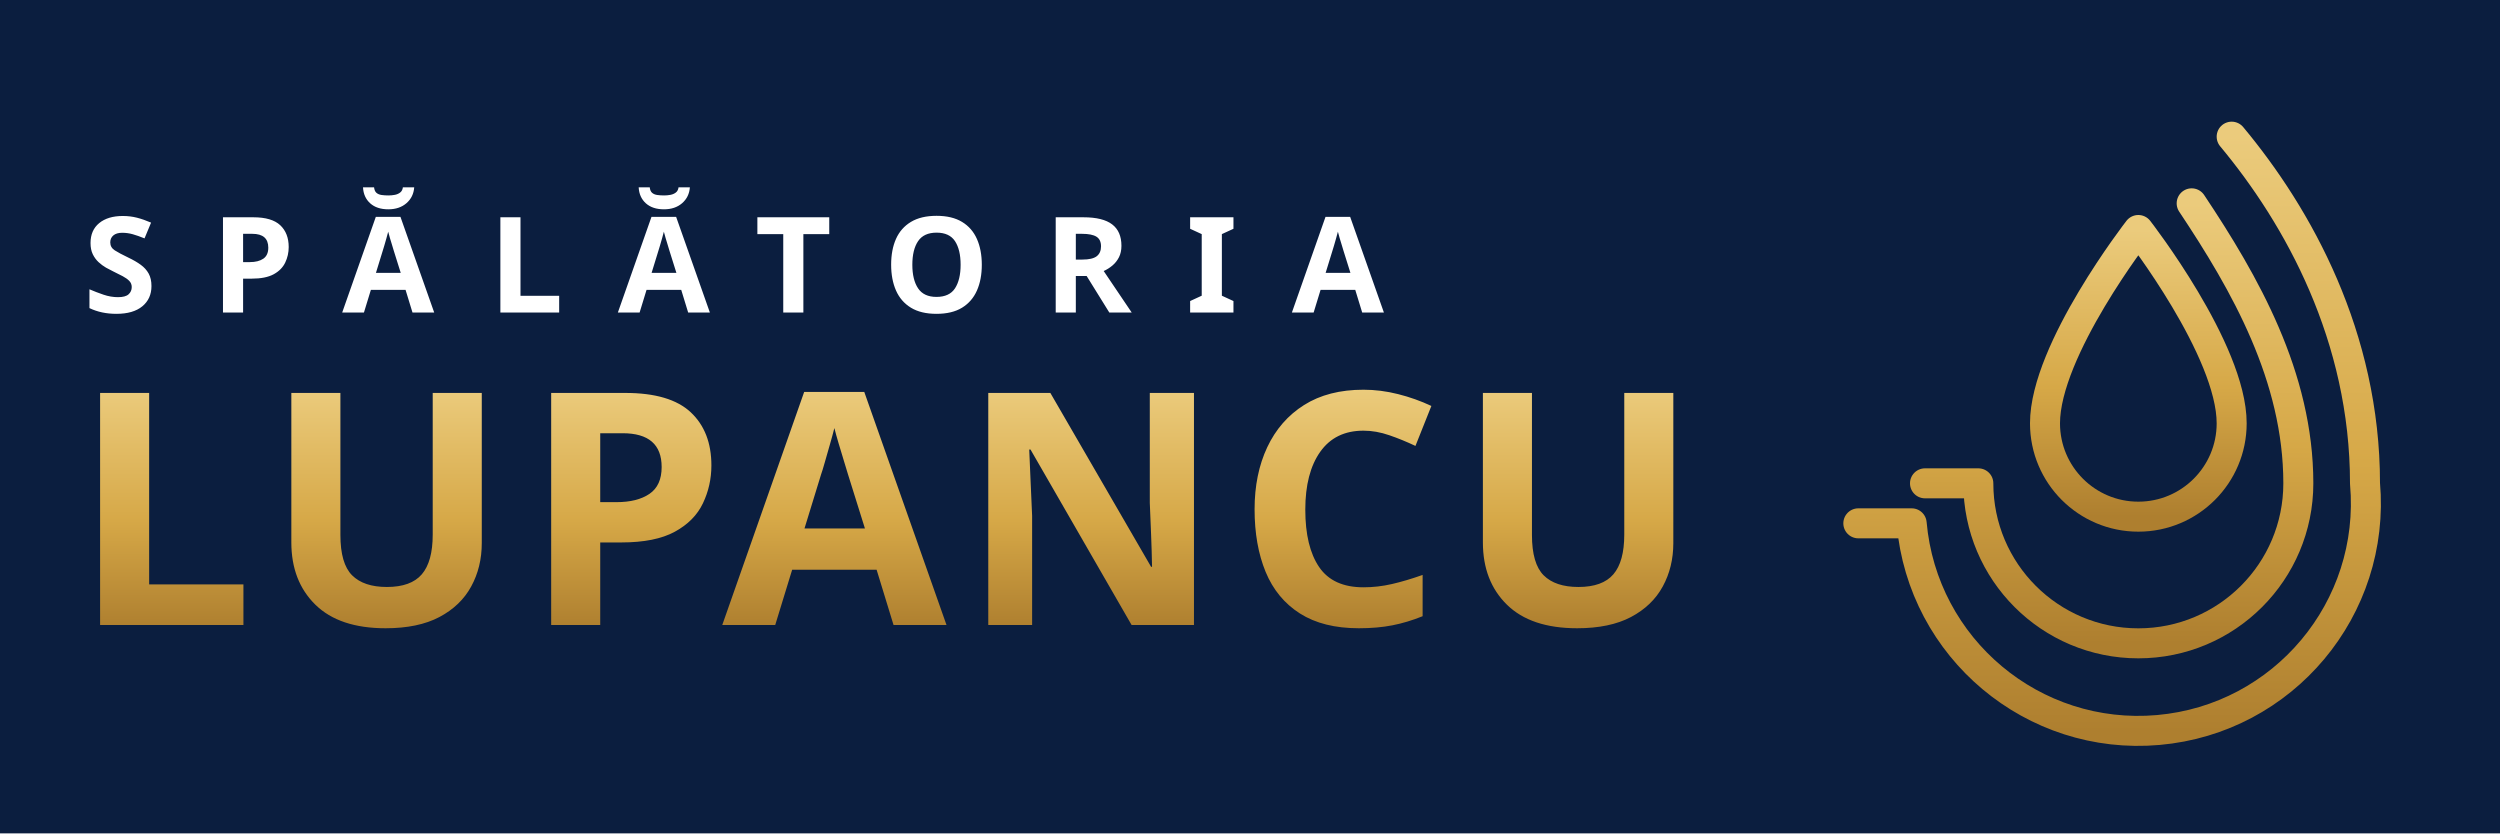
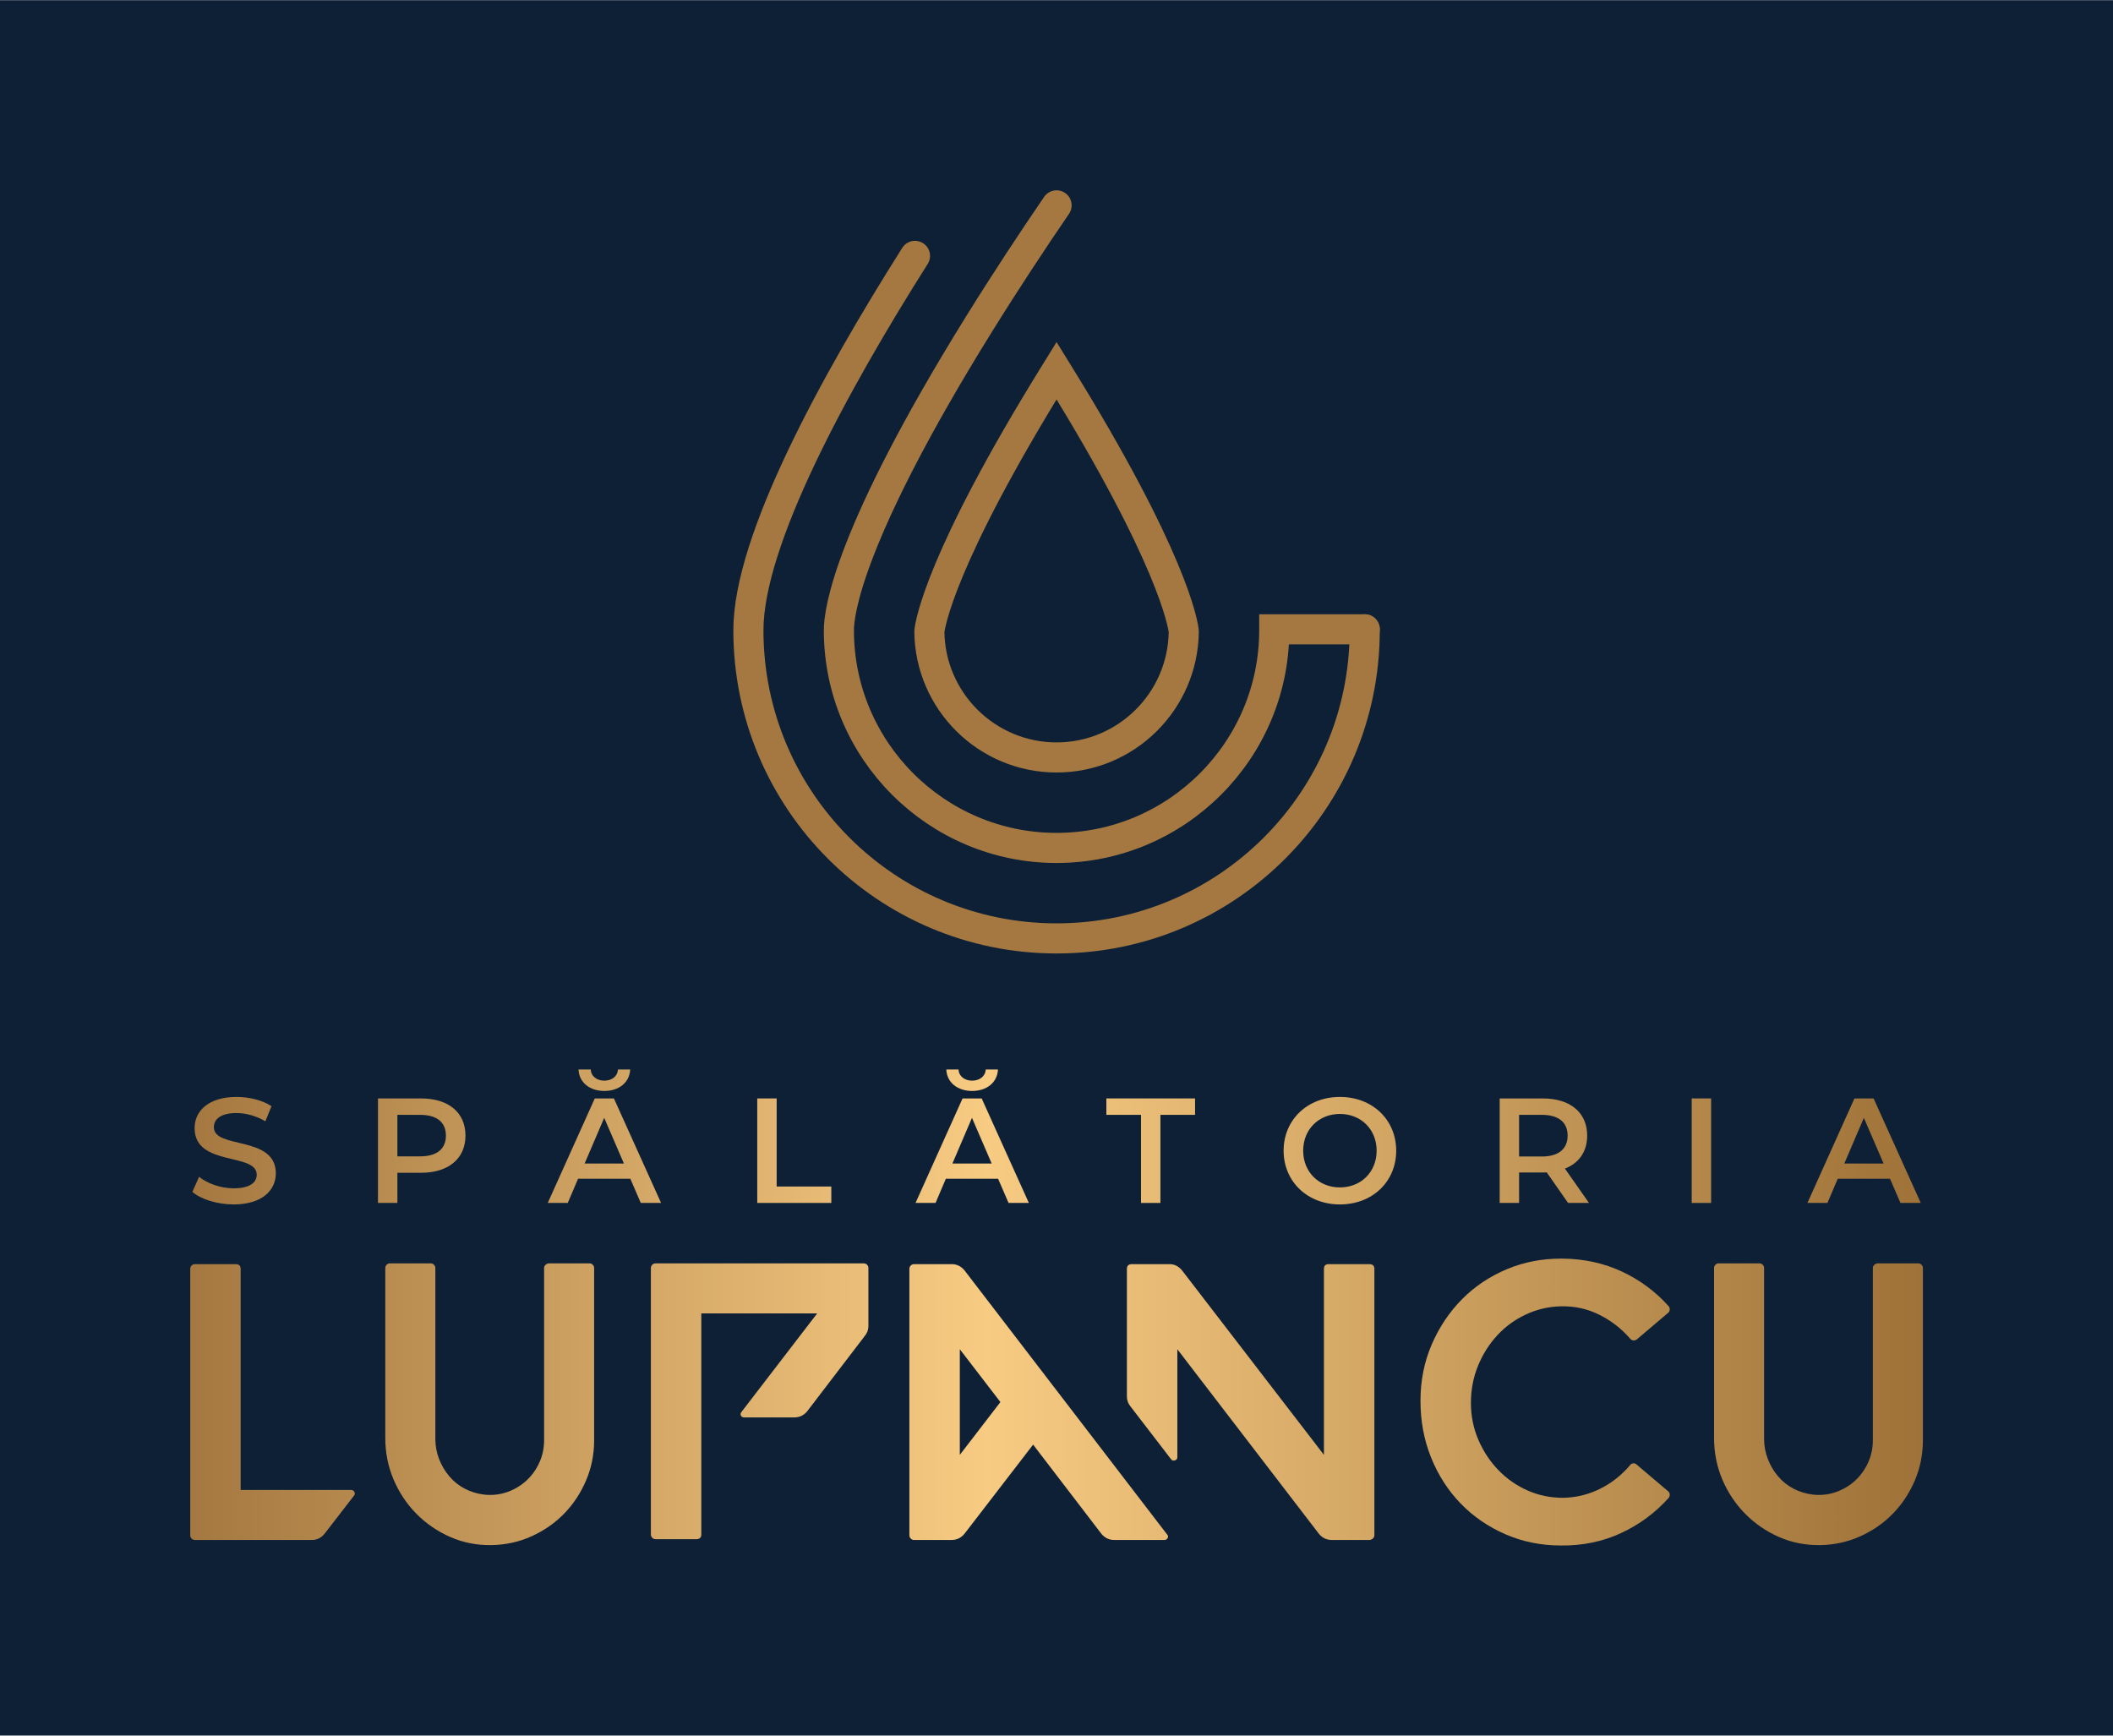
- <svg xmlns="http://www.w3.org/2000/svg" viewBox="0 0 1200 400" width="1200" height="400">
+ <svg xmlns="http://www.w3.org/2000/svg" viewBox="1877.6 892.2 1333.4 1095.1" width="1333" height="1095">
  <defs>
-     <linearGradient id="auriu" x1="0" y1="0" x2="0" y2="1">
-       <stop offset="0" stop-color="#EBCB7C" />
-       <stop offset="0.55" stop-color="#D6A847" />
-       <stop offset="1" stop-color="#AE7F2F" />
+     <linearGradient id="g" gradientUnits="userSpaceOnUse" x1="1997.6" y1="0" x2="3091.0" y2="0">
+       <stop offset="0" stop-color="#A47840" />
+       <stop offset="0.46" stop-color="#F8CB83" />
+       <stop offset="1" stop-color="#9E7238" />
    </linearGradient>
  </defs>
-   <rect width="1200" height="400" fill="#0B1E3F" />
-   <text x="40" y="150" font-family="Manrope, sans-serif" font-weight="600" font-size="64" letter-spacing="26" fill="#FFFFFF">SPĂLĂTORIA</text>
-   <text x="34" y="300" font-family="Manrope, sans-serif" font-weight="800" font-size="156" letter-spacing="6" fill="url(#auriu)">LUPANCU</text>
-   <g transform="translate(860 40) scale(3.2)" fill="none" stroke="url(#auriu)" stroke-width="4.5" stroke-linecap="round" stroke-linejoin="round">
-     <path d="M52 22 C 52 22 38 40 38 51 a14 14 0 0 0 28 0 C 66 40 52 22 52 22 Z" />
-     <path d="M20 60 H28 A24 24 0 0 0 76 60 C 76 44 68 30 60 18" />
-     <path d="M10 66 H18 A34 34 0 0 0 86 60 C 86 38 76 20 66 8" />
+   <rect x="1877.6" y="892.2" width="1333.4" height="1095.1" fill="#0E2035" />
+   <g fill="none" stroke="url(#g)" stroke-width="19" stroke-linecap="round" stroke-miterlimit="10">
+     <path transform="matrix(1,0,0,-1,2738.806,1289.231)" d="M0 0V-.583C0-107.988-87.061-195.049-194.466-195.049-301.858-195.049-388.931-107.988-388.931-.583-388.931 56.021-334.907 154.852-283.809 235.671" />
+     <path transform="matrix(1,0,0,-1,2544.34,1021.681)" d="M0 0C-14.944-21.871-32.099-47.788-49.141-75.257-131-207.188-137.368-256.243-137.368-268.134-137.368-343.887-75.741-405.502 0-405.502 75.741-405.502 137.368-343.887 137.368-268.134V-267.55H194.466" />
+     <path transform="matrix(1,0,0,-1,2544.342,1370.086)" d="M0 0C-44.033 0-79.9 35.637-80.267 79.585-79.812 83.801-73.64 125.371-.628 243.043-.419 243.379-.209 243.716 0 244.053 .209 243.716 .419 243.379 .627 243.043 73.641 125.371 79.811 83.801 80.267 79.585 79.899 35.637 44.034 0 0 0Z" />
+   </g>
+   <g fill="url(#g)">
+     <path transform="matrix(1,0,0,-1,0,3000)" d="M2000.405 1395.99C2000.405 1371.492 2039.602 1380.82 2039.602 1366.593 2039.602 1361.693 2035.268 1358.019 2024.997 1358.019 2016.895 1358.019 2008.509 1361.033 2003.232 1365.273L1998.992 1355.758C2004.457 1351.046 2014.728 1347.842 2024.997 1347.842 2043.088 1347.842 2051.663 1356.888 2051.663 1367.441 2051.663 1391.656 2012.561 1382.517 2012.561 1396.556 2012.561 1401.549 2016.707 1405.507 2026.882 1405.507 2032.631 1405.507 2039.132 1403.81 2045.067 1400.324L2048.931 1409.842C2043.182 1413.609 2034.892 1415.683 2026.978 1415.683 2008.887 1415.683 2000.405 1406.637 2000.405 1395.99" />
+     <path transform="matrix(1,0,0,-1,0,3000)" d="M2116.12 1414.74V1348.786H2128.368V1367.818H2143.256C2160.592 1367.818 2171.335 1376.77 2171.335 1391.279 2171.335 1405.883 2160.592 1414.74 2143.256 1414.74ZM2128.368 1404.377H2142.691C2153.432 1404.377 2158.991 1399.57 2158.991 1391.279 2158.991 1382.989 2153.432 1378.181 2142.691 1378.181H2128.368Z" />
+     <path transform="matrix(1,0,0,-1,0,3000)" d="M2267.544 1433.019C2267.356 1428.686 2263.681 1425.953 2258.97 1425.953 2254.258 1425.953 2250.584 1428.686 2250.396 1433.019H2242.67C2243.046 1424.634 2249.924 1419.452 2258.97 1419.452 2268.015 1419.452 2274.894 1424.634 2275.271 1433.019ZM2252.939 1414.74 2223.259 1348.786H2235.885L2242.386 1364.048H2275.365L2281.96 1348.786H2294.774L2265 1414.74ZM2258.876 1402.493 2271.313 1373.66H2246.532Z" />
+     <path transform="matrix(1,0,0,-1,0,3000)" d="M2355.462 1414.74V1348.786H2402.197V1359.149H2367.71V1414.74Z" />
+     <path transform="matrix(1,0,0,-1,0,3000)" d="M2499.63 1433.019C2499.44 1428.686 2495.766 1425.953 2491.056 1425.953 2486.344 1425.953 2482.669 1428.686 2482.481 1433.019H2474.754C2475.132 1424.634 2482.011 1419.452 2491.056 1419.452 2500.1 1419.452 2506.978 1424.634 2507.356 1433.019ZM2485.025 1414.74 2455.345 1348.786H2467.97L2474.472 1364.048H2507.449L2514.044 1348.786H2526.86L2497.085 1414.74ZM2490.961 1402.493 2503.398 1373.66H2478.618Z" />
+     <path transform="matrix(1,0,0,-1,0,3000)" d="M2575.771 1414.74V1404.377H2597.63V1348.786H2609.878V1404.377H2631.739V1414.74Z" />
+     <path transform="matrix(1,0,0,-1,0,3000)" d="M2687.62 1381.763C2687.62 1362.259 2702.696 1347.842 2723.142 1347.842 2743.589 1347.842 2758.666 1362.163 2758.666 1381.763 2758.666 1401.361 2743.589 1415.683 2723.142 1415.683 2702.696 1415.683 2687.62 1401.268 2687.62 1381.763M2699.964 1381.763C2699.964 1395.236 2709.857 1404.941 2723.142 1404.941 2736.427 1404.941 2746.322 1395.236 2746.322 1381.763 2746.322 1368.29 2736.427 1358.583 2723.142 1358.583 2709.857 1358.583 2699.964 1368.29 2699.964 1381.763" />
+     <path transform="matrix(1,0,0,-1,0,3000)" d="M2823.971 1414.74V1348.786H2836.219V1368.006H2851.107C2851.954 1368.006 2852.803 1368.006 2853.65 1368.1L2867.123 1348.786H2880.315L2865.146 1370.455C2874.096 1373.943 2879.185 1381.291 2879.185 1391.279 2879.185 1405.883 2868.443 1414.74 2851.107 1414.74ZM2836.219 1404.377H2850.541C2861.282 1404.377 2866.842 1399.57 2866.842 1391.279 2866.842 1382.989 2861.282 1378.087 2850.541 1378.087H2836.219Z" />
+     <path transform="matrix(1,0,0,-1,0,3000)" d="M2945.148 1348.786H2957.398V1414.74H2945.148Z" />
+     <path transform="matrix(1,0,0,-1,0,3000)" d="M3047.855 1414.74 3018.175 1348.786H3030.8L3037.303 1364.048H3070.28L3076.875 1348.786H3089.691L3059.916 1414.74ZM3053.791 1402.493 3066.229 1373.66H3041.448Z" />
+     <path transform="matrix(1,0,0,-1,0,3000)" d="M2000.627 1310.167C1999.797 1310.167 1999.093 1309.875 1998.514 1309.297 1997.931 1308.714 1997.643 1308.011 1997.643 1307.184V1139.081C1997.643 1138.249 1997.931 1137.547 1998.514 1136.968 1999.093 1136.386 1999.797 1136.097 2000.627 1136.097H2074.482C2077.63 1136.097 2080.284 1137.422 2082.44 1140.077L2101.091 1164.197C2101.587 1164.858 2101.626 1165.605 2101.215 1166.436 2100.798 1167.264 2100.095 1167.679 2099.1 1167.679H2029.473V1307.184C2029.473 1309.172 2028.393 1310.167 2026.241 1310.167Z" />
+     <path transform="matrix(1,0,0,-1,0,3000)" d="M2224.181 1310.664C2223.349 1310.664 2222.604 1310.373 2221.942 1309.794 2221.279 1309.211 2220.948 1308.508 2220.948 1307.68V1199.011C2220.948 1194.038 2219.954 1189.353 2217.963 1184.962 2215.974 1180.568 2213.278 1176.795 2209.882 1173.647 2206.483 1170.496 2202.504 1168.092 2197.946 1166.436 2193.385 1164.777 2188.535 1164.197 2183.399 1164.695 2178.923 1165.192 2174.777 1166.436 2170.965 1168.426 2167.15 1170.413 2163.879 1173.026 2161.143 1176.257 2158.408 1179.491 2156.25 1183.136 2154.677 1187.199 2153.1 1191.26 2152.315 1195.53 2152.315 1200.006V1307.68C2152.315 1308.508 2152.023 1309.211 2151.445 1309.794 2150.862 1310.373 2150.158 1310.664 2149.331 1310.664H2123.718C2122.887 1310.664 2122.183 1310.373 2121.604 1309.794 2121.021 1309.211 2120.734 1308.508 2120.734 1307.68V1200.504C2120.734 1191.217 2122.474 1182.475 2125.956 1174.27 2129.437 1166.063 2134.243 1158.851 2140.378 1152.635 2146.51 1146.418 2153.641 1141.526 2161.764 1137.963 2169.884 1134.401 2178.589 1132.702 2187.875 1132.865 2196.827 1133.033 2205.239 1134.898 2213.115 1138.46 2220.986 1142.024 2227.825 1146.791 2233.63 1152.759 2239.431 1158.727 2244.031 1165.689 2247.432 1173.647 2250.827 1181.605 2252.529 1190.059 2252.529 1199.011V1307.68C2252.529 1308.508 2252.237 1309.211 2251.659 1309.794 2251.076 1310.373 2250.373 1310.664 2249.545 1310.664Z" />
+     <path transform="matrix(1,0,0,-1,0,3000)" d="M2291.32 1310.664C2290.489 1310.664 2289.786 1310.373 2289.207 1309.794 2288.624 1309.211 2288.337 1308.508 2288.337 1307.68V1139.58C2288.337 1138.748 2288.624 1138.045 2289.207 1137.465 2289.786 1136.883 2290.489 1136.596 2291.32 1136.596H2316.933C2319.085 1136.596 2320.166 1137.589 2320.166 1139.58V1279.083H2393.275L2345.53 1216.916C2344.866 1216.084 2344.742 1215.299 2345.157 1214.553 2345.569 1213.808 2346.277 1213.434 2347.271 1213.434H2378.852C2382.167 1213.434 2384.903 1214.759 2387.059 1217.413L2423.364 1264.909C2424.857 1266.732 2425.602 1268.802 2425.602 1271.126V1307.68C2425.602 1308.508 2425.311 1309.211 2424.733 1309.794 2424.149 1310.373 2423.446 1310.664 2422.618 1310.664Z" />
+     <path transform="matrix(1,0,0,-1,0,3000)" d="M2716.046 1310.167C2714.056 1310.167 2713.062 1309.172 2713.062 1307.184V1189.811L2623.541 1306.189C2621.385 1308.838 2618.73 1310.167 2615.584 1310.167H2591.959C2589.803 1310.167 2588.727 1309.172 2588.727 1307.184V1226.614C2588.727 1224.291 2589.474 1222.219 2590.966 1220.397L2616.578 1187.076C2617.239 1186.244 2618.07 1185.995 2619.065 1186.33 2620.059 1186.66 2620.557 1187.323 2620.557 1188.319V1256.455L2709.83 1140.077C2711.982 1137.422 2714.717 1136.097 2718.036 1136.097H2741.659C2742.487 1136.097 2743.233 1136.386 2743.897 1136.968 2744.557 1137.547 2744.891 1138.249 2744.891 1139.081V1307.184C2744.891 1309.172 2743.812 1310.167 2741.659 1310.167ZM2454.446 1310.167C2453.614 1310.167 2452.911 1309.875 2452.331 1309.297 2451.749 1308.714 2451.462 1308.011 2451.462 1307.184V1139.081C2451.462 1138.249 2451.749 1137.547 2452.331 1136.968 2452.911 1136.386 2453.614 1136.097 2454.446 1136.097H2478.069C2481.383 1136.097 2484.119 1137.422 2486.275 1140.077L2529.544 1196.277 2572.563 1140.077C2574.717 1137.422 2577.452 1136.097 2580.77 1136.097H2612.35C2613.345 1136.097 2614.048 1136.51 2614.465 1137.342 2614.876 1138.169 2614.752 1138.915 2614.092 1139.58L2486.275 1306.189C2484.119 1308.838 2481.383 1310.167 2478.069 1310.167ZM2483.291 1256.455 2508.904 1223.133 2483.291 1189.811Z" />
+     <path transform="matrix(1,0,0,-1,0,3000)" d="M2828.693 1307.059C2817.752 1302.497 2808.259 1296.157 2800.221 1288.035 2792.177 1279.911 2785.798 1270.38 2781.073 1259.439 2776.349 1248.497 2773.986 1236.642 2773.986 1223.879 2773.986 1211.111 2776.223 1199.174 2780.7 1188.07 2785.175 1176.961 2791.393 1167.306 2799.351 1159.1 2807.308 1150.894 2816.714 1144.428 2827.573 1139.704 2838.43 1134.978 2850.079 1132.618 2862.513 1132.618 2876.27 1132.453 2888.952 1135.065 2900.558 1140.449 2912.161 1145.835 2922.193 1153.256 2930.648 1162.706 2931.145 1163.366 2931.351 1164.113 2931.269 1164.944 2931.184 1165.772 2930.811 1166.436 2930.15 1166.934L2910.506 1183.594C2909.842 1184.254 2909.095 1184.545 2908.267 1184.465 2907.436 1184.378 2906.775 1184.006 2906.278 1183.346 2900.97 1177.043 2894.673 1172.07 2887.38 1168.426 2880.083 1164.777 2872.292 1162.869 2864.005 1162.706 2856.047 1162.706 2848.587 1164.236 2841.624 1167.306 2834.661 1170.372 2828.526 1174.642 2823.223 1180.113 2817.915 1185.584 2813.688 1191.963 2810.54 1199.26 2807.389 1206.553 2805.816 1214.344 2805.816 1222.635 2805.816 1230.923 2807.308 1238.713 2810.292 1246.01 2813.276 1253.303 2817.335 1259.726 2822.476 1265.283 2827.614 1270.834 2833.667 1275.229 2840.63 1278.462 2847.593 1281.695 2854.967 1283.392 2862.76 1283.559 2871.378 1283.722 2879.422 1281.943 2886.882 1278.213 2894.343 1274.482 2900.807 1269.466 2906.278 1263.168 2906.775 1262.505 2907.436 1262.13 2908.267 1262.049 2909.095 1261.964 2909.842 1262.173 2910.506 1262.671L2930.15 1279.332C2930.811 1279.83 2931.184 1280.49 2931.269 1281.321 2931.351 1282.149 2931.145 1282.894 2930.648 1283.559 2922.356 1292.841 2912.535 1300.134 2901.181 1305.442 2889.823 1310.747 2877.433 1313.481 2864.005 1313.648 2863.569 1313.653 2863.135 1313.656 2862.7 1313.656 2850.591 1313.656 2839.256 1311.458 2828.693 1307.059" />
+     <path transform="matrix(1,0,0,-1,0,3000)" d="M3062.691 1310.664C3061.859 1310.664 3061.113 1310.373 3060.452 1309.794 3059.788 1309.211 3059.458 1308.508 3059.458 1307.68V1199.011C3059.458 1194.038 3058.463 1189.353 3056.473 1184.962 3054.484 1180.568 3051.787 1176.795 3048.392 1173.647 3044.992 1170.496 3041.013 1168.092 3036.456 1166.436 3031.895 1164.777 3027.044 1164.197 3021.908 1164.695 3017.433 1165.192 3013.287 1166.436 3009.474 1168.426 3005.66 1170.413 3002.387 1173.026 2999.653 1176.257 2996.917 1179.491 2994.76 1183.136 2993.188 1187.199 2991.609 1191.26 2990.825 1195.53 2990.825 1200.006V1307.68C2990.825 1308.508 2990.533 1309.211 2989.954 1309.794 2989.372 1310.373 2988.668 1310.664 2987.841 1310.664H2962.227C2961.396 1310.664 2960.693 1310.373 2960.114 1309.794 2959.531 1309.211 2959.245 1308.508 2959.245 1307.68V1200.504C2959.245 1191.217 2960.984 1182.475 2964.466 1174.27 2967.947 1166.063 2972.754 1158.851 2978.889 1152.635 2985.019 1146.418 2992.149 1141.526 3000.274 1137.963 3008.394 1134.401 3017.099 1132.702 3026.385 1132.865 3035.336 1133.033 3043.749 1134.898 3051.624 1138.46 3059.496 1142.024 3066.335 1146.791 3072.14 1152.759 3077.941 1158.727 3082.541 1165.689 3085.941 1173.647 3089.337 1181.605 3091.039 1190.059 3091.039 1199.011V1307.68C3091.039 1308.508 3090.748 1309.211 3090.169 1309.794 3089.585 1310.373 3088.883 1310.664 3088.055 1310.664Z" />
  </g>
</svg>
